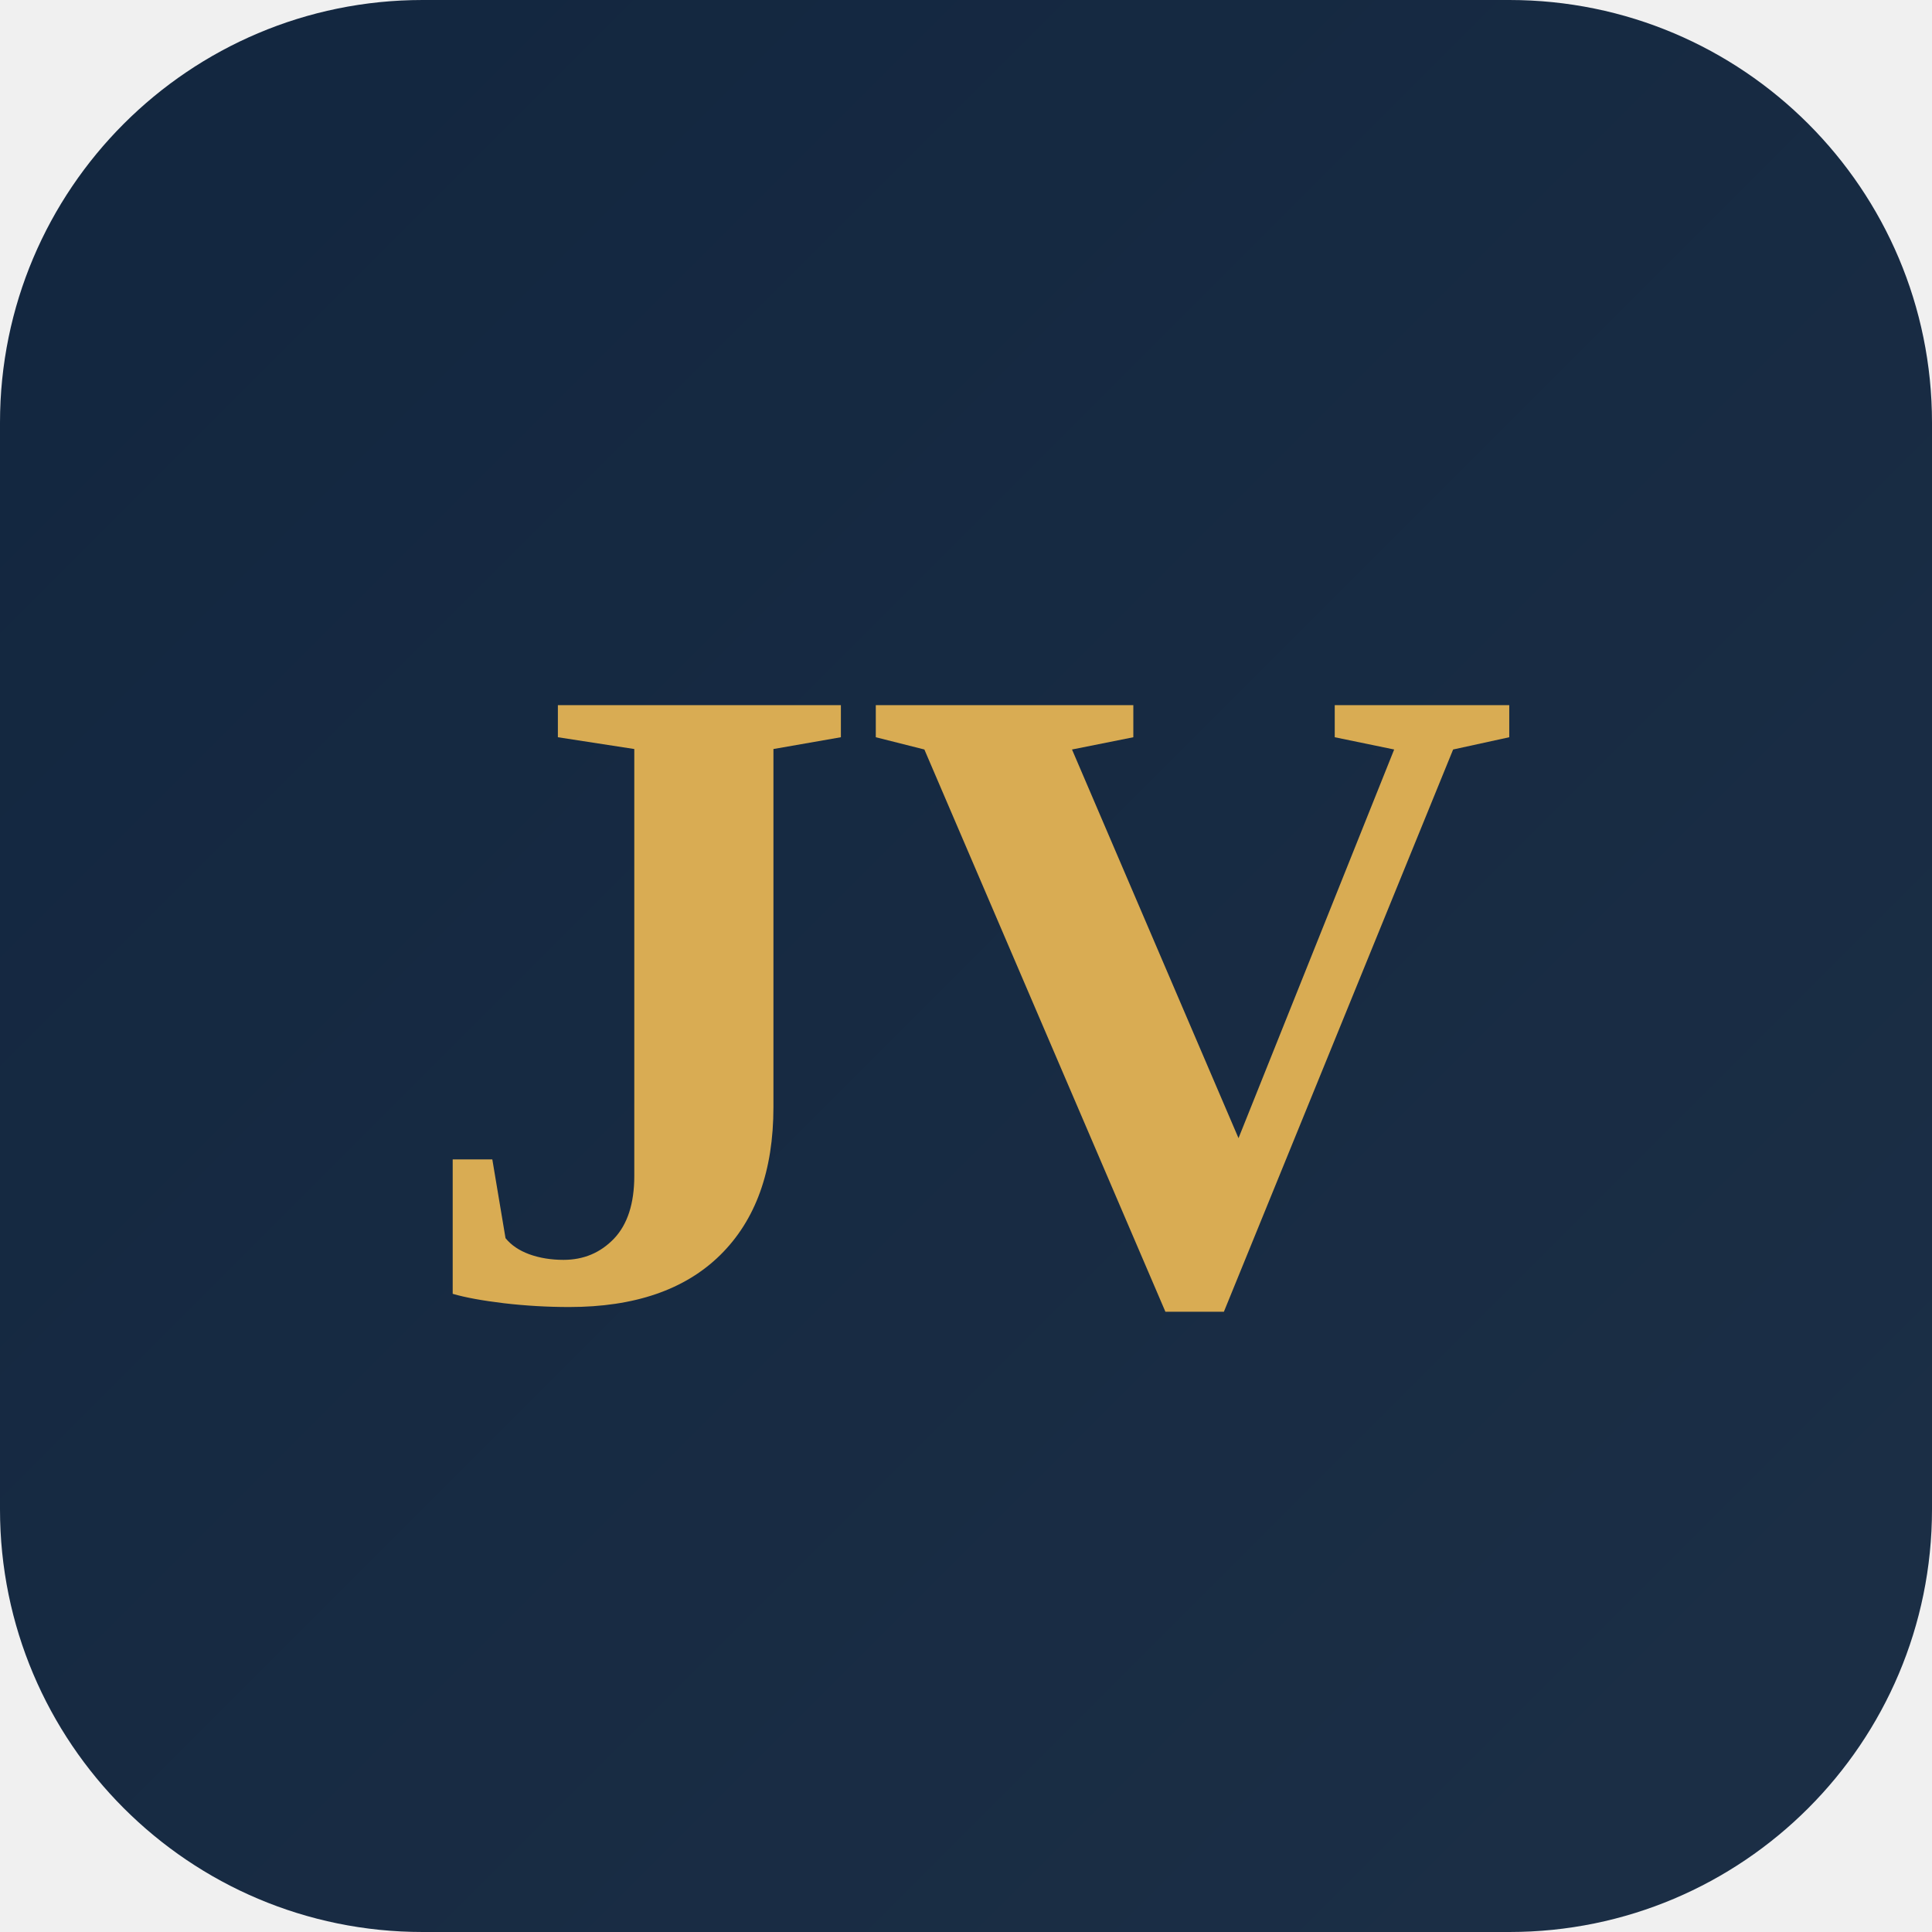
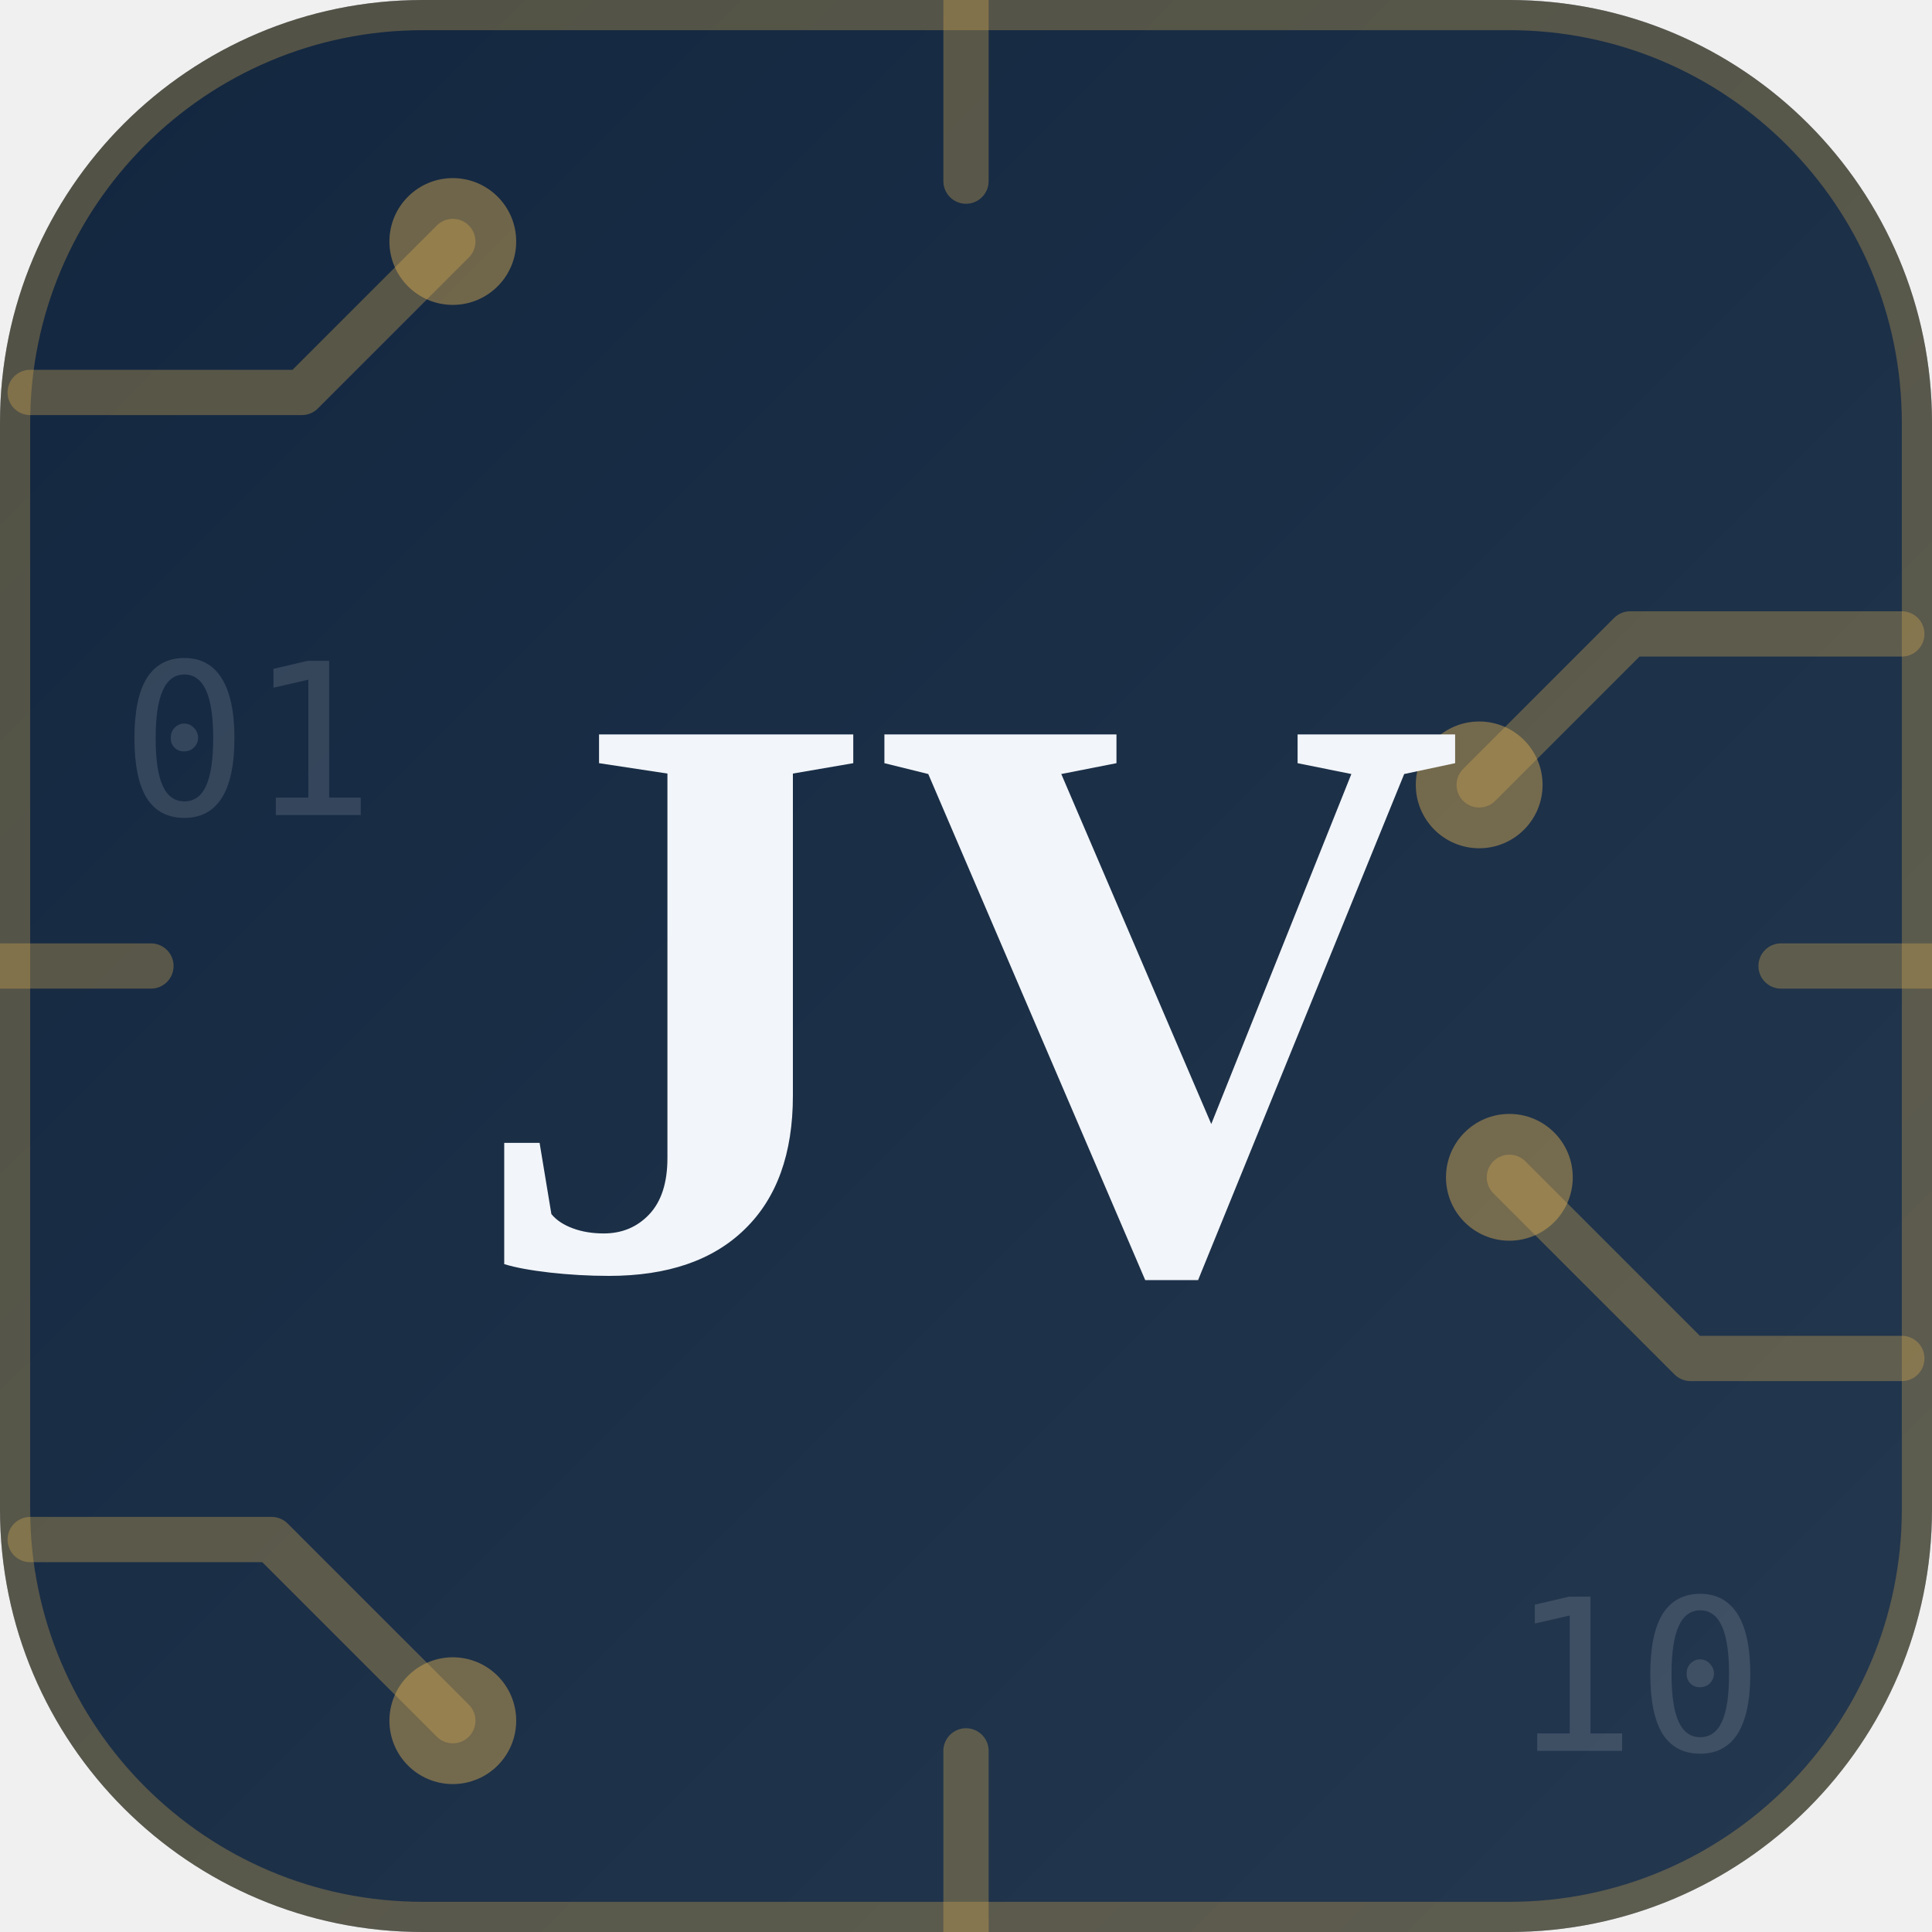
<svg xmlns="http://www.w3.org/2000/svg" viewBox="0 0 64 64">
  <defs>
-     <linearGradient id="g" x1="0" y1="0" x2="1" y2="1">
+     <linearGradient id="bg" x1="0" y1="0" x2="1" y2="1">
      <stop offset="0" stop-color="#12263f" />
-       <stop offset="1" stop-color="#1c2f46" />
+       <stop offset="1" stop-color="#24384f" />
    </linearGradient>
+     <clipPath id="r">
+       <rect width="64" height="64" rx="14" />
+     </clipPath>
  </defs>
-   <rect width="64" height="64" rx="14" fill="url(#g)" />
-   <text x="32" y="43" text-anchor="middle" font-family="Georgia, 'Times New Roman', serif" font-size="30" font-weight="700" fill="#d9ac53">JV</text>
+   <rect width="64" height="64" rx="14" fill="url(#bg)" />
+   <g clip-path="url(#r)">
+     <g fill="none" stroke="#d9ac53" stroke-width="1.5" stroke-linecap="round" stroke-linejoin="round" opacity=".34">
+       <path d="M1 13h9l5-5" />
+       <path d="M63 21h-9l-5 5" />
+       <path d="M1 51h8l6 6" />
+       <path d="M63 45h-7l-6-6" />
+       <path d="M32 0v6" />
+       <path d="M32 64v-6" />
+       <path d="M0 32h5" />
+       <path d="M64 32h-5" />
+     </g>
+     <g fill="#d9ac53" opacity=".46">
+       <circle cx="15" cy="8" r="2.1" />
+       <circle cx="49" cy="26" r="2.1" />
+       <circle cx="15" cy="57" r="2.1" />
+       <circle cx="50" cy="39" r="2.1" />
+     </g>
+     <g fill="#ffffff" opacity=".13" font-family="monospace" font-size="7">
+       <text x="4" y="27">01</text>
+       <text x="50" y="58">10</text>
+     </g>
+   </g>
+   <text x="32" y="42" text-anchor="middle" font-family="Georgia, 'Times New Roman', serif" font-size="27" font-weight="700" fill="#f2f5f9">JV</text>
+   <rect x="0.5" y="0.5" width="63" height="63" rx="13.5" fill="none" stroke="#d9ac53" stroke-opacity=".32" />
</svg>
